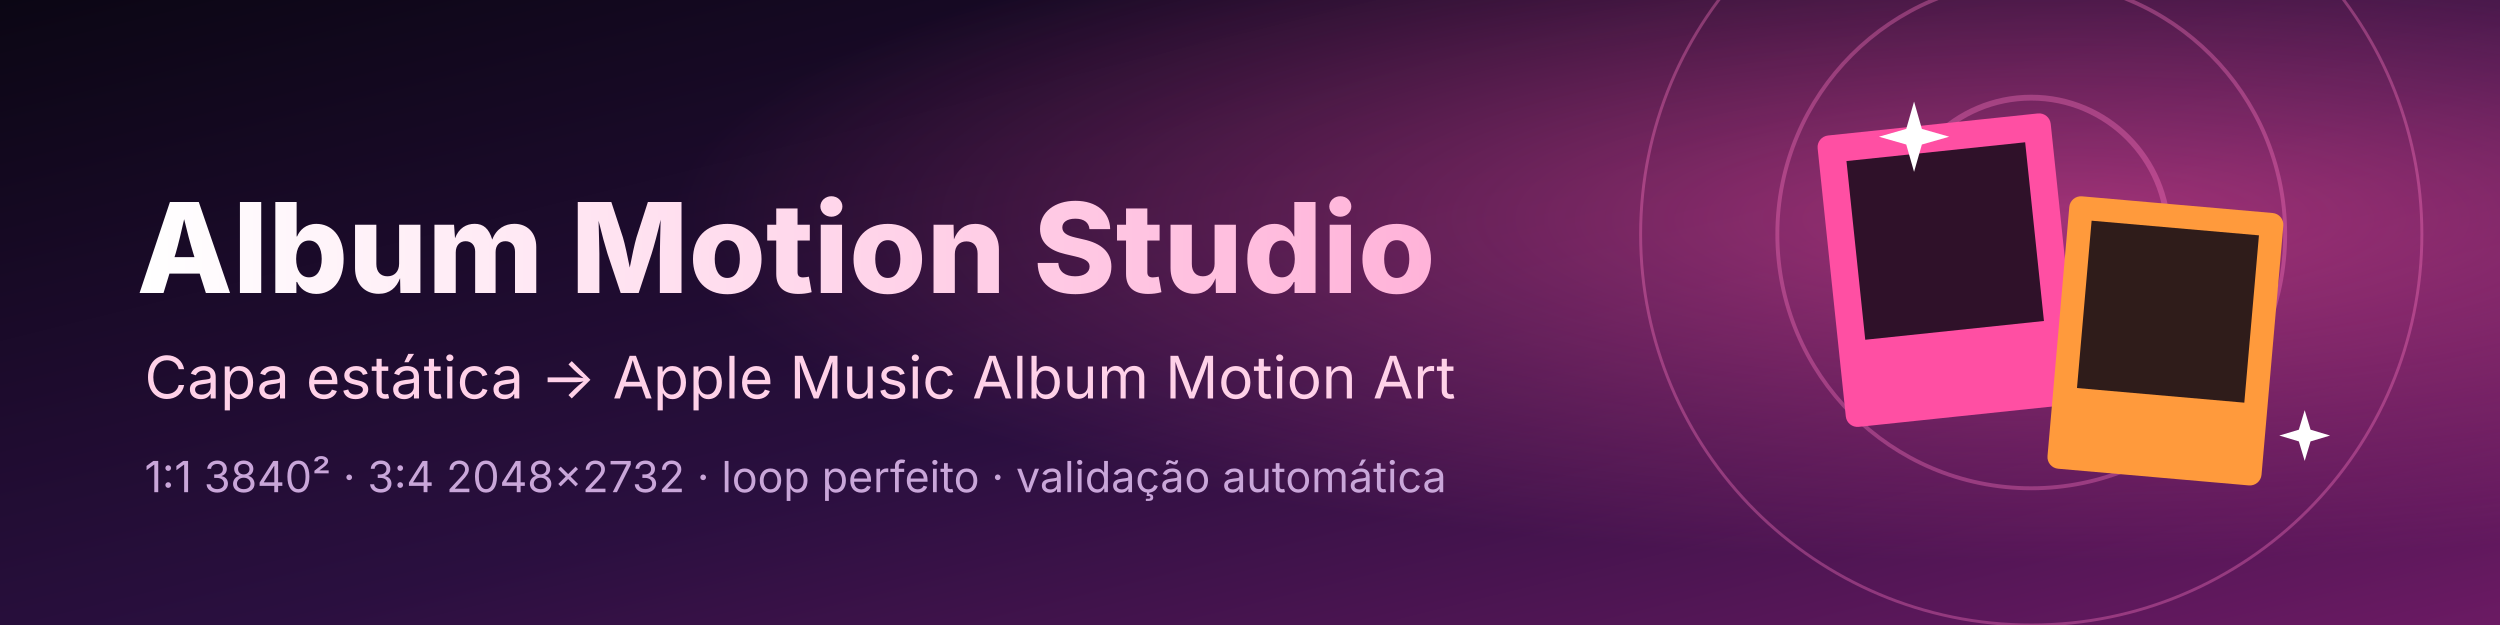
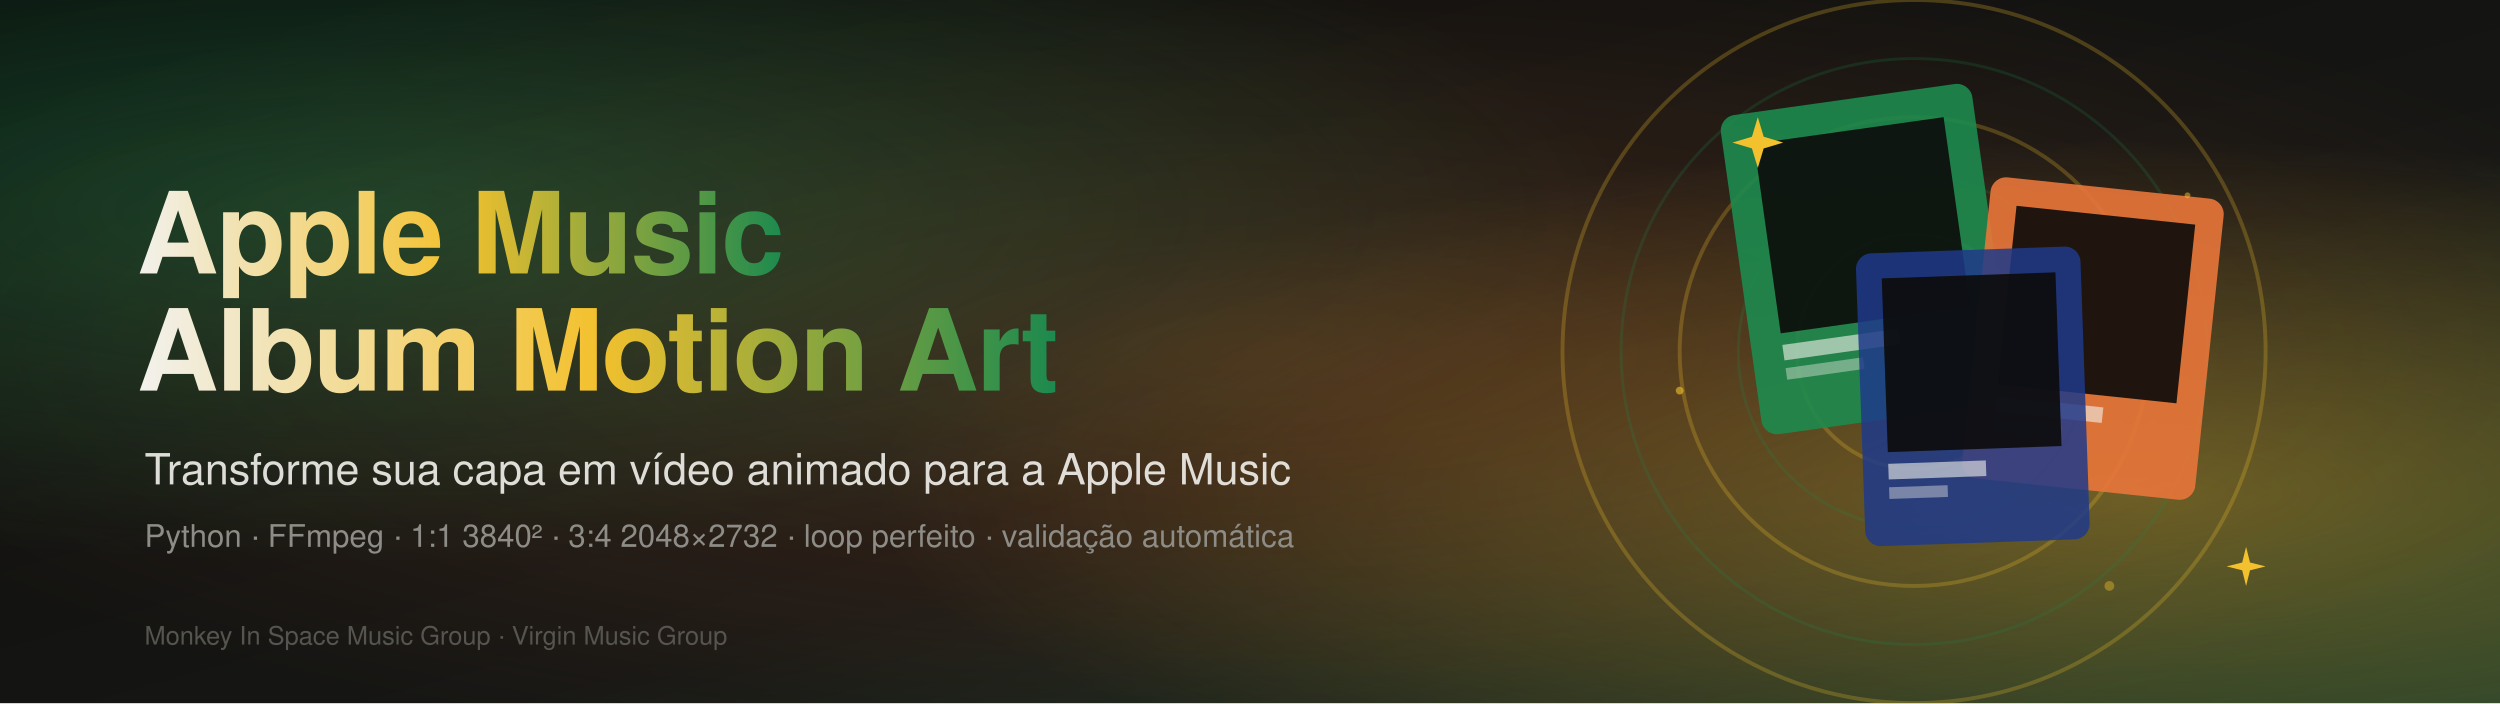
- <svg xmlns="http://www.w3.org/2000/svg" viewBox="0 0 1280 320" role="img" aria-label="Album Motion Studio">
+ <svg xmlns="http://www.w3.org/2000/svg" viewBox="0 0 1280 360" role="img" aria-label="Apple Music Album Motion Art">
  <defs>
    <linearGradient id="bg" x1="0" y1="0" x2="1" y2="1">
-       <stop offset="0" stop-color="#0b0614" />
-       <stop offset="0.55" stop-color="#2a0f3f" />
-       <stop offset="1" stop-color="#6b1a63" />
+       <stop offset="0" stop-color="#0B0B0A" />
+       <stop offset="0.6" stop-color="#161614" />
+       <stop offset="1" stop-color="#1D3A2A" />
    </linearGradient>
-     <radialGradient id="glow" cx="0.82" cy="0.35" r="0.55">
-       <stop offset="0" stop-color="#ff4fa3" stop-opacity="0.55" />
-       <stop offset="1" stop-color="#ff4fa3" stop-opacity="0" />
+     <radialGradient id="glow1" cx="0.15" cy="0.3" r="0.5">
+       <stop offset="0" stop-color="#1D8A4E" stop-opacity="0.4" />
+       <stop offset="1" stop-color="#1D8A4E" stop-opacity="0" />
    </radialGradient>
-     <linearGradient id="t" x1="0" x2="1">
-       <stop offset="0" stop-color="#ffffff" />
-       <stop offset="1" stop-color="#ffb3d9" />
+     <radialGradient id="glow2" cx="0.85" cy="0.7" r="0.5">
+       <stop offset="0" stop-color="#F3C12E" stop-opacity="0.35" />
+       <stop offset="1" stop-color="#F3C12E" stop-opacity="0" />
+     </radialGradient>
+     <radialGradient id="glow3" cx="0.5" cy="0.5" r="0.6">
+       <stop offset="0" stop-color="#E8763A" stop-opacity="0.2" />
+       <stop offset="1" stop-color="#E8763A" stop-opacity="0" />
+     </radialGradient>
+     <linearGradient id="title" x1="0" y1="0" x2="1" y2="0">
+       <stop offset="0" stop-color="#F2F1EC" />
+       <stop offset="0.5" stop-color="#F3C12E" />
+       <stop offset="1" stop-color="#1D8A4E" />
    </linearGradient>
+     <filter id="blur">
+       <feGaussianBlur stdDeviation="3" />
+     </filter>
  </defs>
-   <rect width="1280" height="320" fill="url(#bg)" />
-   <rect width="1280" height="320" fill="url(#glow)" />
-   <g fill="none" stroke="#ff7ac2" stroke-opacity="0.35">
-     <circle cx="1040" cy="120" r="70" stroke-width="3" />
-     <circle cx="1040" cy="120" r="130" stroke-width="2" />
-     <circle cx="1040" cy="120" r="200" stroke-width="1.5" />
+   <rect width="1280" height="360" fill="url(#bg)" />
+   <rect width="1280" height="360" fill="url(#glow1)" />
+   <rect width="1280" height="360" fill="url(#glow2)" />
+   <rect width="1280" height="360" fill="url(#glow3)" />
+   <g fill="none" stroke="#F3C12E" stroke-opacity="0.25" stroke-width="2">
+     <circle cx="980" cy="180" r="60" />
+     <circle cx="980" cy="180" r="120" />
+     <circle cx="980" cy="180" r="180" />
  </g>
-   <g transform="translate(930,70) rotate(-6)">
-     <rect width="120" height="150" rx="6" fill="#ff4fa3" />
-     <rect x="14" y="14" width="92" height="92" fill="#0b0614" opacity=".85" />
+   <g fill="none" stroke="#1D8A4E" stroke-opacity="0.2" stroke-width="1.5">
+     <circle cx="980" cy="180" r="90" />
+     <circle cx="980" cy="180" r="150" />
  </g>
-   <g transform="translate(1060,100) rotate(5)">
-     <rect width="110" height="140" rx="6" fill="#ff9a3c" />
-     <rect x="12" y="12" width="86" height="86" fill="#0b0614" opacity=".85" />
+   <g transform="translate(880,60) rotate(-8)">
+     <rect width="130" height="165" rx="8" fill="#1D8A4E" opacity="0.9" />
+     <rect x="16" y="16" width="98" height="98" fill="#0B0B0A" opacity="0.9" />
+     <rect x="16" y="120" width="60" height="8" fill="#F2F1EC" opacity="0.6" />
+     <rect x="16" y="132" width="40" height="6" fill="#F2F1EC" opacity="0.4" />
  </g>
-   <g fill="#fff">
-     <path d="M980 52 l4 14 14 4 -14 4 -4 14 -4 -14 -14 -4 14 -4z" />
-     <path d="M1180 210 l3 10 10 3 -10 3 -3 10 -3 -10 -10 -3 10 -3z" />
+   <g transform="translate(1020,90) rotate(6)">
+     <rect width="120" height="155" rx="8" fill="#E8763A" opacity="0.9" />
+     <rect x="14" y="14" width="92" height="92" fill="#0B0B0A" opacity="0.9" />
+     <rect x="14" y="112" width="55" height="8" fill="#F2F1EC" opacity="0.6" />
+     <rect x="14" y="124" width="35" height="6" fill="#F2F1EC" opacity="0.4" />
  </g>
-   <text x="70" y="150" font-family="Inter, Segoe UI, Helvetica, Arial, sans-serif" font-size="64" font-weight="800" fill="url(#t)">Album Motion Studio</text>
-   <text x="74" y="204" font-family="Inter, Segoe UI, Helvetica, Arial, sans-serif" font-size="30" fill="#ffd1e8">Capa estática → Apple Music Album Motion Art</text>
-   <text x="74" y="252" font-family="Inter, Segoe UI, Helvetica, Arial, sans-serif" font-size="22" fill="#c9a6d9">1:1 3840² · 3:4 2048×2732 · loop perfeito · validação automática</text>
+   <g transform="translate(950,130) rotate(-2)">
+     <rect width="115" height="150" rx="8" fill="#1E3A8A" opacity="0.85" />
+     <rect x="13" y="13" width="89" height="89" fill="#0B0B0A" opacity="0.9" />
+     <rect x="13" y="108" width="50" height="8" fill="#F2F1EC" opacity="0.6" />
+     <rect x="13" y="120" width="30" height="6" fill="#F2F1EC" opacity="0.4" />
+   </g>
+   <g fill="#F3C12E">
+     <path d="M900 60 l3 10 10 3 -10 3 -3 10 -3 -10 -10 -3 10 -3z" />
+     <path d="M1150 280 l2 8 8 2 -8 2 -2 8 -2 -8 -8 -2 8 -2z" />
+     <circle cx="860" cy="200" r="2" opacity="0.6" />
+     <circle cx="1120" cy="100" r="1.5" opacity="0.5" />
+     <circle cx="1080" cy="300" r="2.5" opacity="0.4" />
+   </g>
+   <text x="70" y="140" font-family="system-ui, -apple-system, Segoe UI, Helvetica, Arial, sans-serif" font-size="58" font-weight="900" fill="url(#title)" letter-spacing="-1">Apple Music</text>
+   <text x="70" y="200" font-family="system-ui, -apple-system, Segoe UI, Helvetica, Arial, sans-serif" font-size="58" font-weight="900" fill="url(#title)" letter-spacing="-1">Album Motion Art</text>
+   <text x="74" y="248" font-family="system-ui, -apple-system, Segoe UI, Helvetica, Arial, sans-serif" font-size="22" fill="#F2F1EC" opacity="0.9">Transforme sua capa em vídeo animado para a Apple Music</text>
+   <text x="74" y="280" font-family="system-ui, -apple-system, Segoe UI, Helvetica, Arial, sans-serif" font-size="16" fill="#8D8C86">Python · FFmpeg · 1:1 3840² · 3:4 2048×2732 · loop perfeito · validação automática</text>
+   <text x="74" y="330" font-family="system-ui, -apple-system, Segoe UI, Helvetica, Arial, sans-serif" font-size="13" fill="#55544e">Monkey In Space Music Group · Virgin Music Group</text>
</svg>
